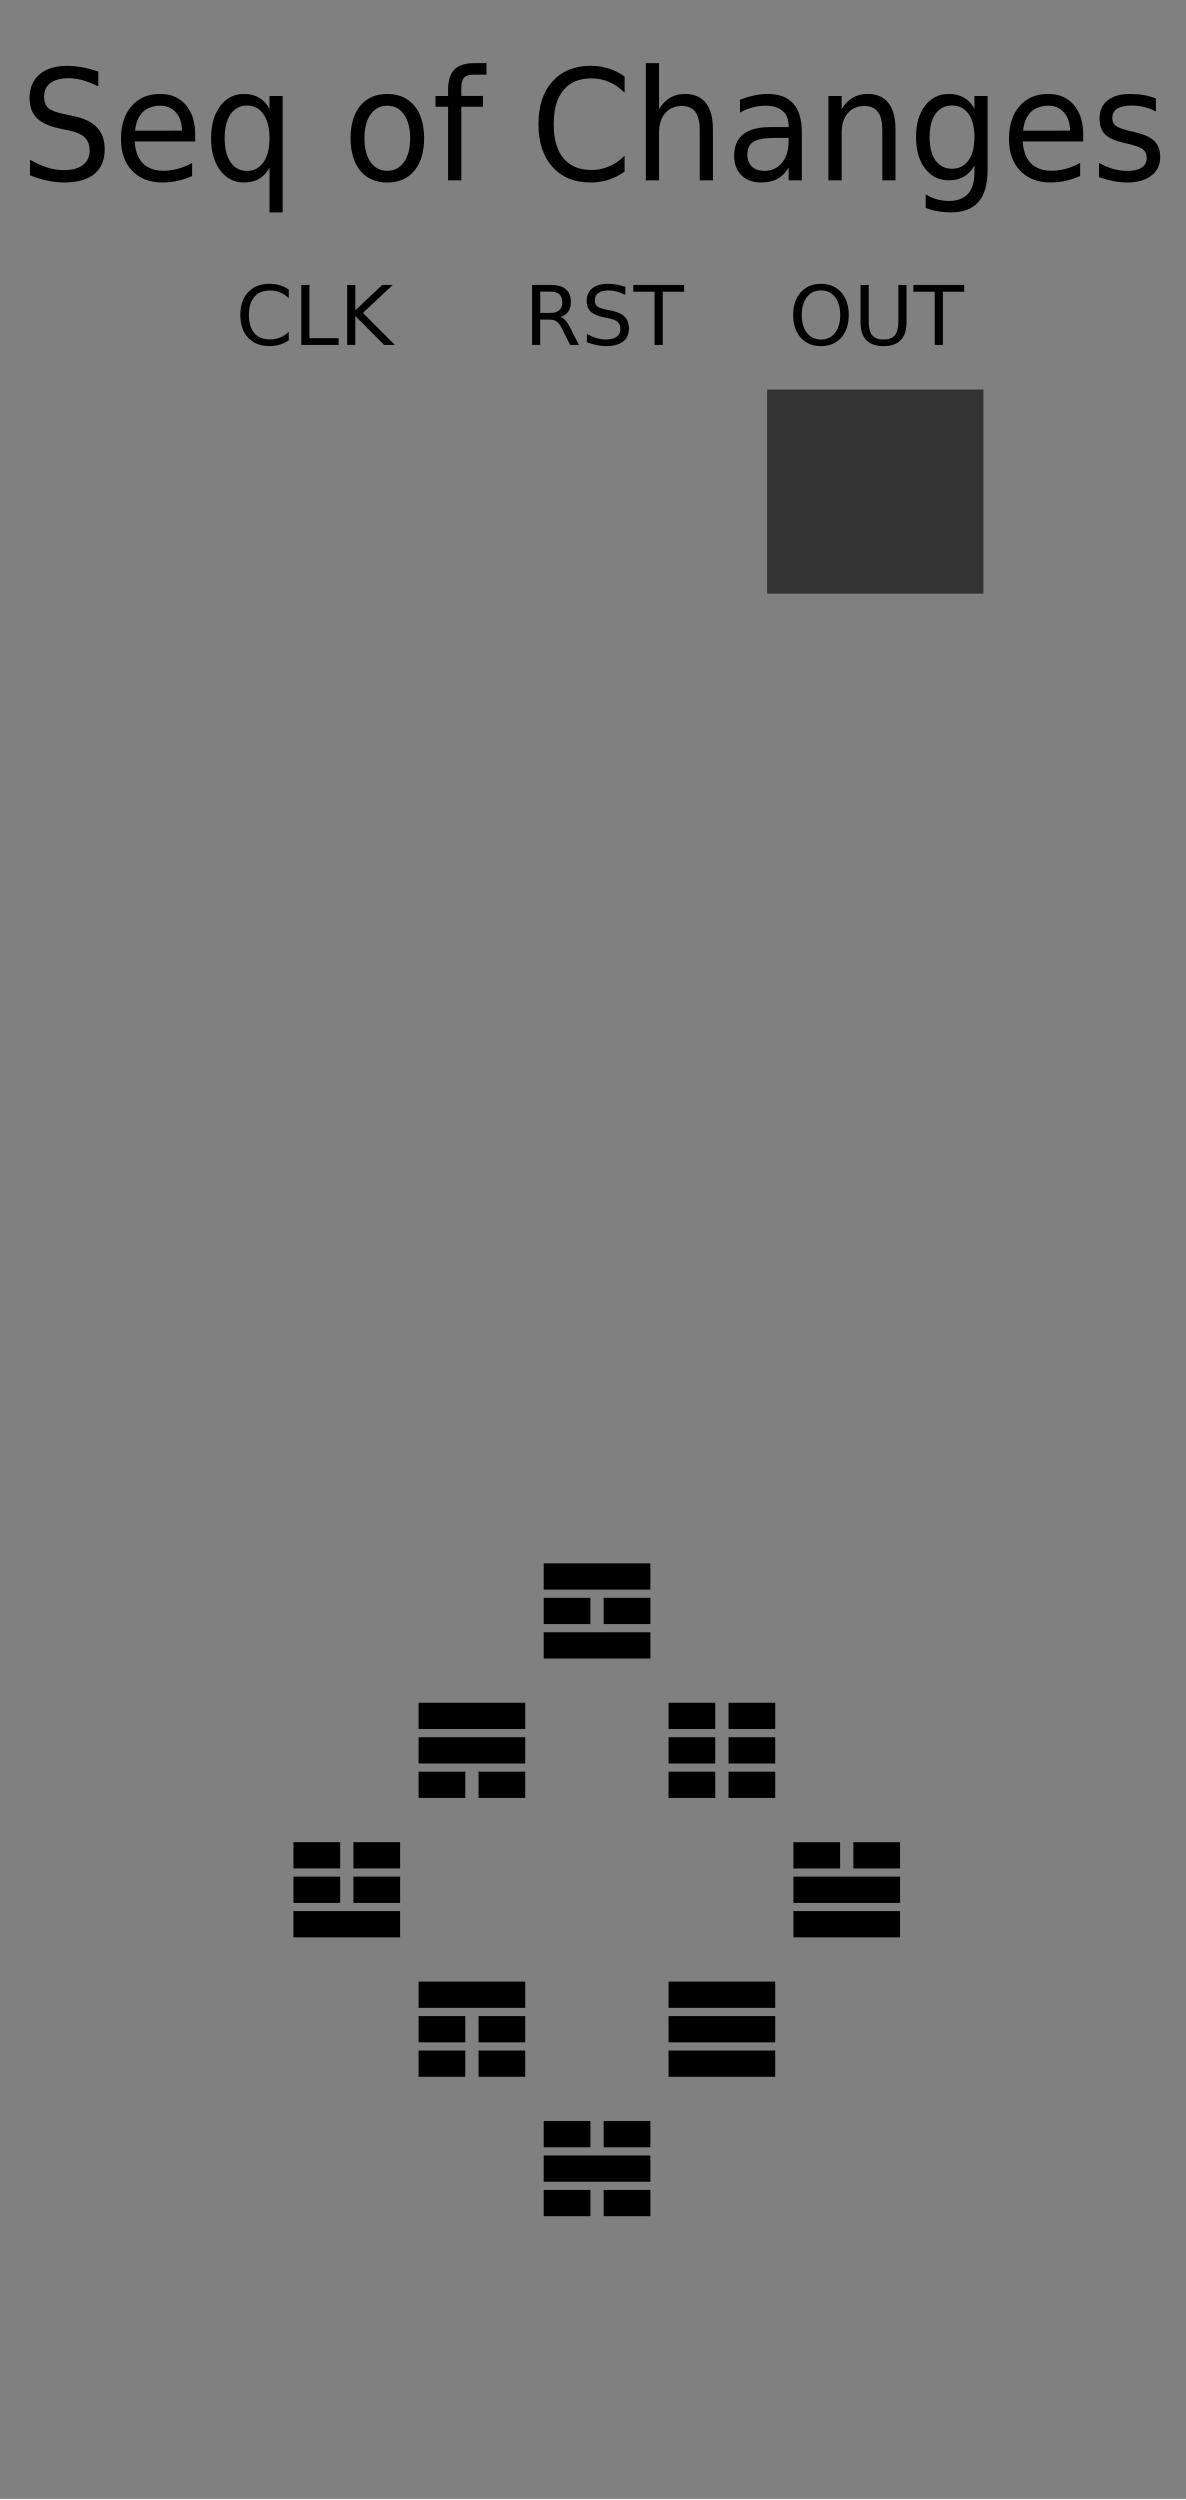
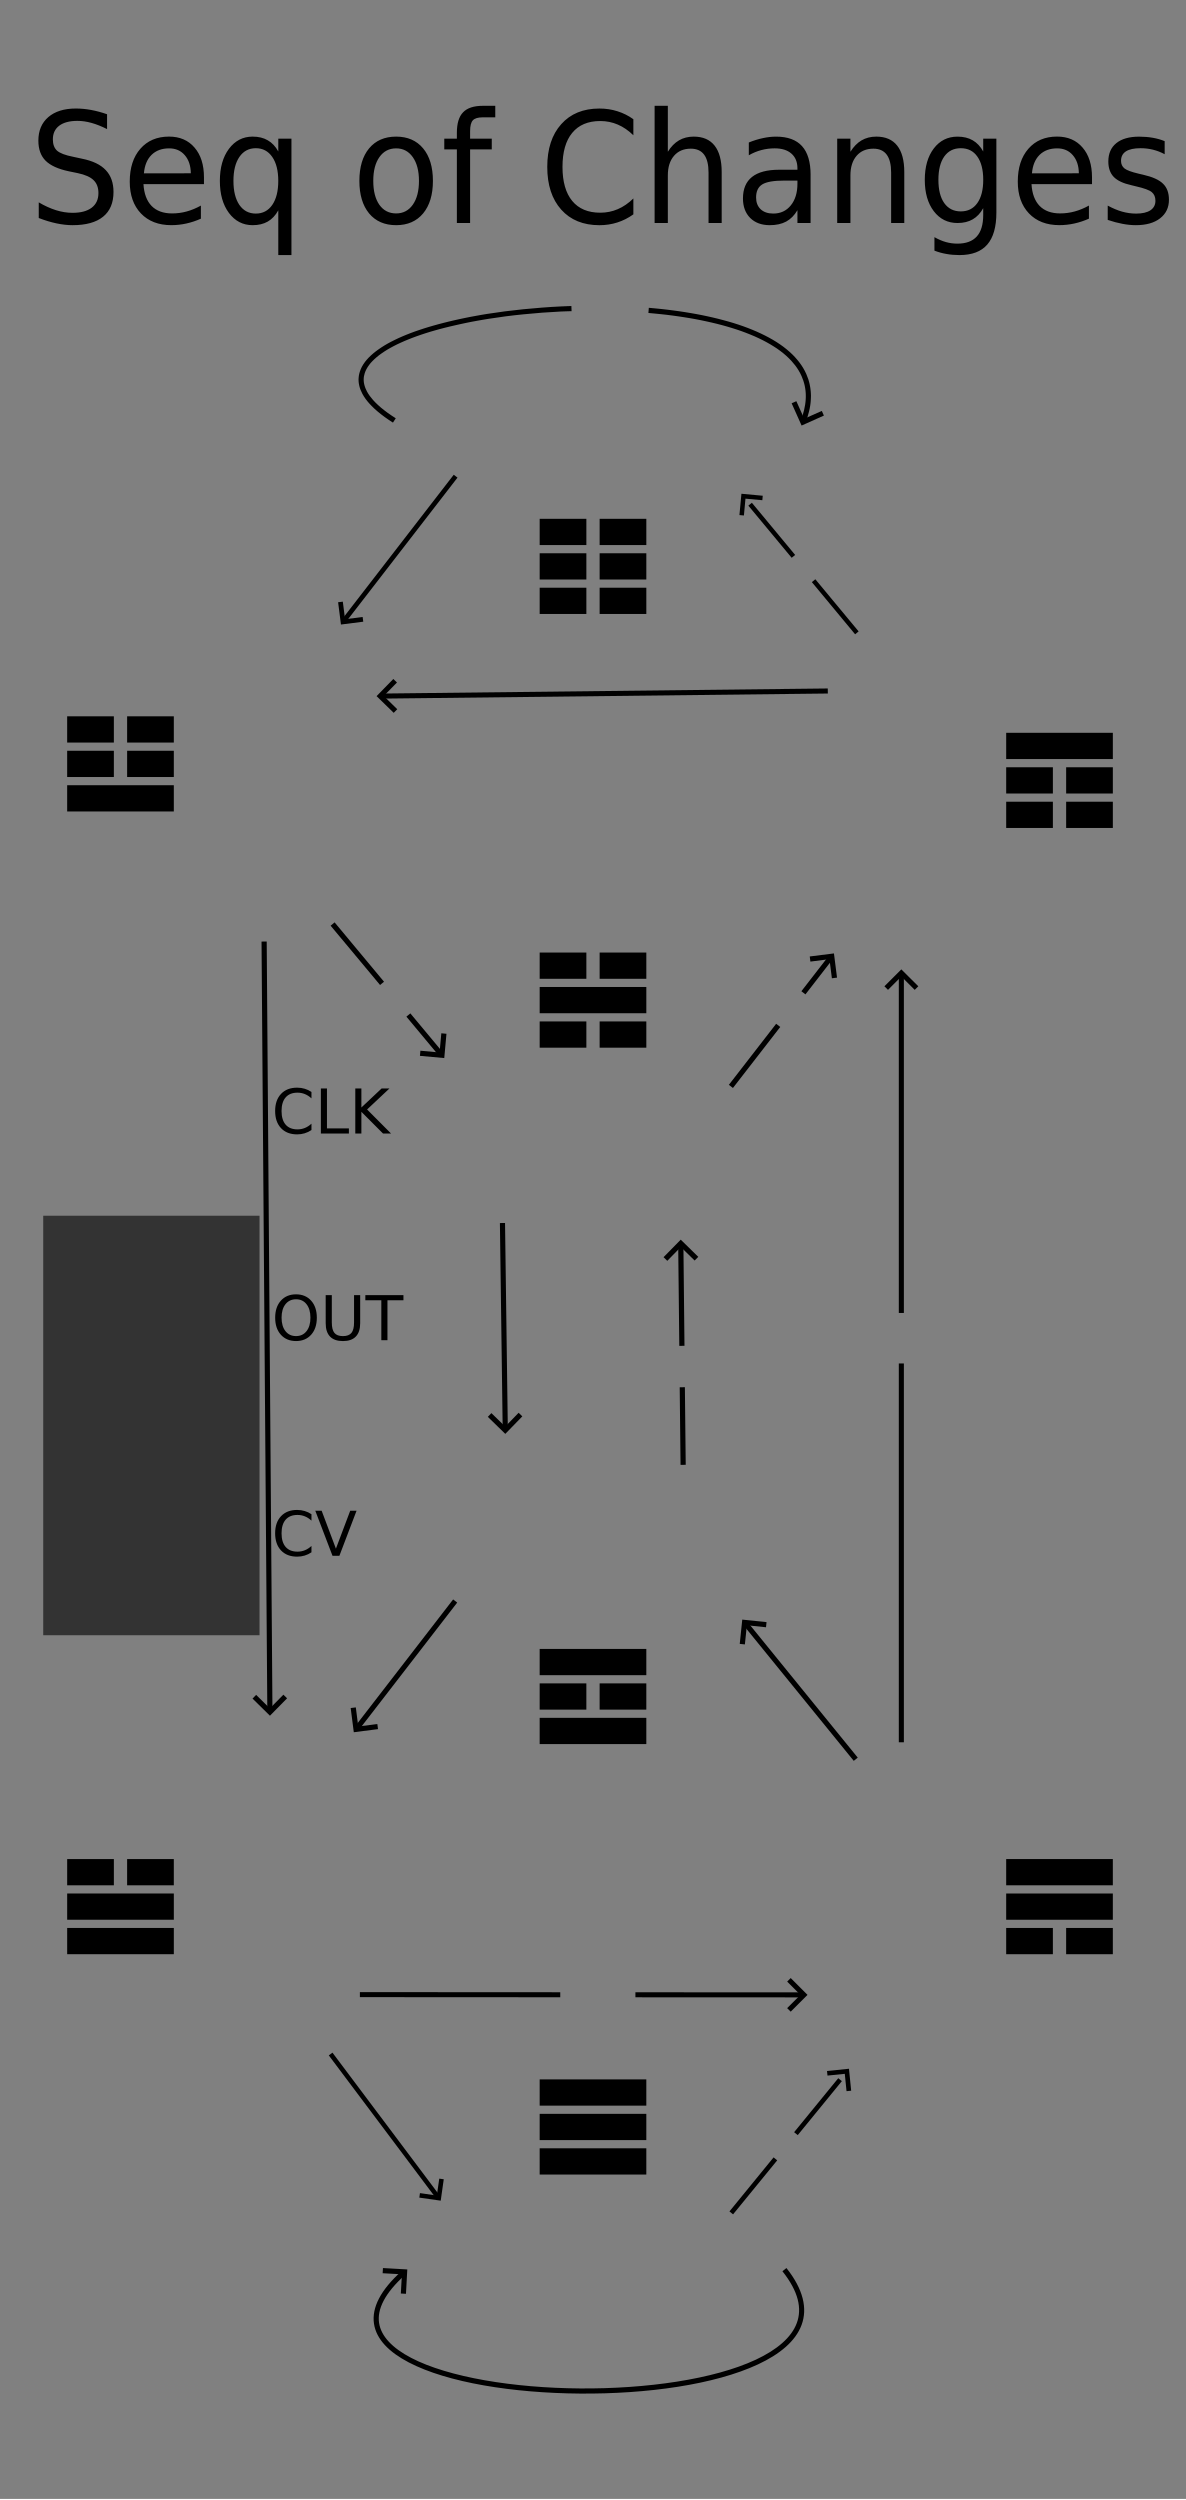
<svg xmlns="http://www.w3.org/2000/svg" width="60.96mm" height="128.5mm" viewBox="0 0 60.96 128.5" version="1.1" id="svg5">
  <defs id="defs2" />
-   <g id="layer1">
+   <g id="layer1" style="display:inline">
    <rect style="fill:#808080;stroke-width:0.161" id="rect251" width="60.96" height="128.5" x="8.8817842e-15" y="-0.056" />
-     <rect style="fill:#333333;stroke-width:0.111" id="rect1809" width="11.118" height="10.49" x="39.43" y="20.023" />
-     <g id="g849" transform="translate(-17.28984,18.94468)" style="display:inline">
-       <rect style="display:inline;fill:#000000;stroke-width:0.049" id="rect663-62-7" width="2.4" height="1.349" x="38.805" y="72.12" />
-       <rect style="display:inline;fill:#000000;stroke-width:0.049" id="rect663-62-2-0" width="2.4" height="1.349" x="41.887" y="72.12" />
-       <rect style="display:inline;fill:#000000;stroke-width:0.075" id="rect663-3-9-9" width="5.482" height="1.349" x="38.805" y="70.349" />
-       <rect style="display:inline;fill:#000000;stroke-width:0.075" id="rect663-6-1-3" width="5.482" height="1.349" x="38.805" y="68.578" />
-     </g>
-     <g id="g951" transform="translate(6.619272,-12.37056)" style="display:inline">
-       <rect style="display:inline;fill:#000000;stroke-width:0.075" id="rect663-3-61" width="5.482" height="1.349" x="21.327" y="96.269" />
-       <rect style="display:inline;fill:#000000;stroke-width:0.049" id="rect663-62-8" width="2.4" height="1.349" x="21.327" y="94.498" />
-       <rect style="display:inline;fill:#000000;stroke-width:0.049" id="rect663-62-2-7" width="2.4" height="1.349" x="24.409" y="94.498" />
-       <rect style="display:inline;fill:#000000;stroke-width:0.075" id="rect663-3-9-92" width="5.482" height="1.349" x="21.327" y="92.727" />
-     </g>
-     <g id="g1397" transform="translate(-6.233768,-16.64849)" style="display:inline">
+     <g id="g1397" transform="translate(-12.85872,-77.50405)" style="display:inline">
      <rect style="display:inline;fill:#000000;stroke-width:0.049" id="rect663-62-20" width="2.4" height="1.349" x="40.598" y="107.713" />
      <rect style="display:inline;fill:#000000;stroke-width:0.049" id="rect663-62-2-6" width="2.4" height="1.349" x="43.68" y="107.713" />
      <rect style="display:inline;fill:#000000;stroke-width:0.049" id="rect663-62-9-5" width="2.4" height="1.349" x="40.598" y="105.942" />
      <rect style="display:inline;fill:#000000;stroke-width:0.049" id="rect663-62-2-73-5" width="2.4" height="1.349" x="43.68" y="105.942" />
      <rect style="display:inline;fill:#000000;stroke-width:0.049" id="rect663-62-9-1-7" width="2.4" height="1.349" x="40.598" y="104.171" />
      <rect style="display:inline;fill:#000000;stroke-width:0.049" id="rect663-62-2-73-0-6" width="2.4" height="1.349" x="43.68" y="104.171" />
    </g>
-     <g id="g994" transform="translate(29.28581,-0.6335221)" style="display:inline">
-       <rect style="display:inline;fill:#000000;stroke-width:0.075" id="rect663-0" width="5.482" height="1.349" x="11.496" y="98.864" />
-       <rect style="display:inline;fill:#000000;stroke-width:0.075" id="rect663-3-2" width="5.482" height="1.349" x="11.496" y="97.093" />
-       <rect style="display:inline;fill:#000000;stroke-width:0.049" id="rect663-62-3" width="2.4" height="1.349" x="11.496" y="95.323" />
-       <rect style="display:inline;fill:#000000;stroke-width:0.049" id="rect663-62-2-75" width="2.4" height="1.349" x="14.577" y="95.323" />
-     </g>
-     <g id="g886" transform="translate(10.24182,20.04042)" style="display:inline">
+     <g id="g886" transform="translate(3.616871,25.06568)" style="display:inline">
      <rect style="display:inline;fill:#000000;stroke-width:0.075" id="rect663-60" width="5.482" height="1.349" x="24.122" y="85.357" />
      <rect style="display:inline;fill:#000000;stroke-width:0.075" id="rect663-3-6" width="5.482" height="1.349" x="24.122" y="83.586" />
      <rect style="display:inline;fill:#000000;stroke-width:0.075" id="rect663-6-2" width="5.482" height="1.349" x="24.122" y="81.815" />
    </g>
-     <g id="g1374" transform="translate(-3.628241,4.181195)" style="display:inline">
+     <g id="g1341" transform="translate(36.71701,-66.91459)" style="display:inline">
+       <rect style="display:inline;fill:#000000;stroke-width:0.049" id="rect663-62-1" width="2.4" height="1.349" x="15.001" y="108.123" />
+       <rect style="display:inline;fill:#000000;stroke-width:0.049" id="rect663-62-2-2" width="2.4" height="1.349" x="18.083" y="108.123" />
+       <rect style="display:inline;fill:#000000;stroke-width:0.049" id="rect663-62-9-3" width="2.4" height="1.349" x="15.001" y="106.352" />
+       <rect style="display:inline;fill:#000000;stroke-width:0.049" id="rect663-62-2-73-1" width="2.4" height="1.349" x="18.083" y="106.352" />
+       <rect style="display:inline;fill:#000000;stroke-width:0.075" id="rect663-6-1-9" width="5.482" height="1.349" x="15.001" y="104.581" />
+     </g>
+     <g id="g1374" transform="translate(-3.835838,-55.87986)" style="display:inline">
      <rect style="display:inline;fill:#000000;stroke-width:0.075" id="rect663-3-5" width="5.482" height="1.349" x="31.575" y="106.611" />
      <rect style="display:inline;fill:#000000;stroke-width:0.049" id="rect663-62-37" width="2.4" height="1.349" x="31.575" y="108.382" />
      <rect style="display:inline;fill:#000000;stroke-width:0.049" id="rect663-62-2-4" width="2.4" height="1.349" x="34.657" y="108.382" />
      <rect style="display:inline;fill:#000000;stroke-width:0.049" id="rect663-62-9-1-2" width="2.4" height="1.349" x="31.575" y="104.841" />
      <rect style="display:inline;fill:#000000;stroke-width:0.049" id="rect663-62-2-73-0-5" width="2.4" height="1.349" x="34.657" y="104.841" />
    </g>
-     <g id="g1341" transform="translate(6.514343,-2.725572)" style="display:inline">
-       <rect style="display:inline;fill:#000000;stroke-width:0.049" id="rect663-62-1" width="2.4" height="1.349" x="15.001" y="108.123" />
-       <rect style="display:inline;fill:#000000;stroke-width:0.049" id="rect663-62-2-2" width="2.4" height="1.349" x="18.083" y="108.123" />
-       <rect style="display:inline;fill:#000000;stroke-width:0.049" id="rect663-62-9-3" width="2.4" height="1.349" x="15.001" y="106.352" />
-       <rect style="display:inline;fill:#000000;stroke-width:0.049" id="rect663-62-2-73-1" width="2.4" height="1.349" x="18.083" y="106.352" />
-       <rect style="display:inline;fill:#000000;stroke-width:0.075" id="rect663-6-1-9" width="5.482" height="1.349" x="15.001" y="104.581" />
+     <path d="M 5.503,5.873 V 6.635 Q 5.08,6.422 4.705,6.318 4.33,6.213 3.981,6.213 q -0.607,0 -0.937,0.248 -0.327,0.248 -0.327,0.704 0,0.383 0.217,0.581 0.221,0.194 0.831,0.314 l 0.448,0.097 q 0.831,0.166 1.224,0.588 0.397,0.418 0.397,1.122 0,0.84 -0.537,1.273 -0.533,0.434 -1.566,0.434 -0.39,0 -0.831,-0.093 -0.437,-0.093 -0.908,-0.275 v -0.805 q 0.452,0.267 0.886,0.403 0.434,0.135 0.853,0.135 0.636,0 0.982,-0.263 0.346,-0.263 0.346,-0.751 0,-0.426 -0.25,-0.666 -0.246,-0.24 -0.812,-0.36 l -0.452,-0.093 q -0.831,-0.174 -1.202,-0.546 -0.371,-0.372 -0.371,-1.033 0,-0.766 0.511,-1.208 0.515,-0.441 1.415,-0.441 0.386,0 0.787,0.074 0.401,0.074 0.82,0.221 z m 4.981,3.244 v 0.348 H 7.374 q 0.044,0.735 0.419,1.122 0.379,0.383 1.051,0.383 0.39,0 0.754,-0.101 0.368,-0.101 0.728,-0.302 v 0.673 q -0.364,0.163 -0.746,0.248 -0.382,0.085 -0.776,0.085 -0.985,0 -1.562,-0.604 -0.573,-0.604 -0.573,-1.633 0,-1.064 0.544,-1.688 0.548,-0.627 1.474,-0.627 0.831,0 1.312,0.565 0.485,0.561 0.485,1.529 z M 9.808,8.907 q -0.007,-0.584 -0.312,-0.933 -0.301,-0.348 -0.801,-0.348 -0.566,0 -0.908,0.337 -0.338,0.337 -0.39,0.948 z m 2.191,0.391 q 0,0.786 0.305,1.235 0.309,0.445 0.845,0.445 0.537,0 0.845,-0.445 0.309,-0.449 0.309,-1.235 0,-0.786 -0.309,-1.231 -0.309,-0.449 -0.845,-0.449 -0.537,0 -0.845,0.449 -0.305,0.445 -0.305,1.231 z m 2.305,1.513 q -0.213,0.387 -0.54,0.577 -0.323,0.186 -0.779,0.186 -0.746,0 -1.217,-0.627 -0.467,-0.627 -0.467,-1.649 0,-1.022 0.467,-1.649 0.471,-0.627 1.217,-0.627 0.456,0 0.779,0.19 0.327,0.186 0.54,0.573 V 7.127 h 0.676 v 5.984 H 14.304 Z M 20.362,7.626 q -0.544,0 -0.86,0.449 -0.316,0.445 -0.316,1.223 0,0.778 0.312,1.227 0.316,0.445 0.864,0.445 0.54,0 0.857,-0.449 0.316,-0.449 0.316,-1.223 0,-0.77 -0.316,-1.219 Q 20.902,7.626 20.362,7.626 Z m 0,-0.604 q 0.882,0 1.386,0.604 0.504,0.604 0.504,1.672 0,1.064 -0.504,1.672 -0.504,0.604 -1.386,0.604 -0.886,0 -1.39,-0.604 -0.5,-0.608 -0.5,-1.672 0,-1.068 0.5,-1.672 0.504,-0.604 1.39,-0.604 z M 25.457,5.439 v 0.592 h -0.647 q -0.364,0 -0.507,0.155 -0.14,0.155 -0.14,0.557 V 7.127 h 1.114 V 7.68 H 24.163 V 11.462 H 23.483 V 7.68 H 22.836 V 7.127 h 0.647 V 6.825 q 0,-0.724 0.32,-1.053 Q 24.122,5.439 24.817,5.439 Z M 32.555,6.128 V 6.953 Q 32.18,6.585 31.754,6.403 31.331,6.221 30.853,6.221 q -0.941,0 -1.441,0.608 -0.5,0.604 -0.5,1.75 0,1.142 0.5,1.75 0.5,0.604 1.441,0.604 0.478,0 0.901,-0.182 0.426,-0.182 0.801,-0.55 v 0.817 q -0.39,0.279 -0.827,0.418 -0.434,0.139 -0.919,0.139 -1.246,0 -1.963,-0.801 -0.717,-0.805 -0.717,-2.195 0,-1.393 0.717,-2.195 0.717,-0.805 1.963,-0.805 0.493,0 0.926,0.139 0.437,0.135 0.82,0.41 z m 4.54,2.717 V 11.462 H 36.419 V 8.869 q 0,-0.615 -0.228,-0.921 -0.228,-0.306 -0.684,-0.306 -0.548,0 -0.864,0.368 -0.316,0.368 -0.316,1.002 V 11.462 H 33.647 V 5.439 h 0.68 v 2.361 q 0.243,-0.391 0.57,-0.584 0.331,-0.194 0.761,-0.194 0.709,0 1.073,0.464 0.364,0.461 0.364,1.359 z m 3.22,0.437 q -0.82,0 -1.136,0.197 -0.316,0.197 -0.316,0.673 0,0.379 0.235,0.604 0.239,0.221 0.647,0.221 0.562,0 0.901,-0.418 Q 40.988,10.138 40.988,9.441 v -0.159 z m 1.349,-0.294 V 11.462 H 40.988 v -0.658 q -0.232,0.395 -0.577,0.584 -0.346,0.186 -0.845,0.186 -0.632,0 -1.007,-0.372 -0.371,-0.375 -0.371,-1.002 0,-0.732 0.463,-1.103 0.467,-0.372 1.39,-0.372 H 40.988 v -0.07 q 0,-0.492 -0.309,-0.759 -0.305,-0.271 -0.86,-0.271 -0.353,0 -0.687,0.089 -0.335,0.089 -0.643,0.267 V 7.324 q 0.371,-0.151 0.721,-0.224 0.349,-0.077 0.68,-0.077 0.893,0 1.334,0.488 0.441,0.488 0.441,1.479 z m 4.816,-0.143 V 11.462 H 45.804 V 8.869 q 0,-0.615 -0.228,-0.921 -0.228,-0.306 -0.684,-0.306 -0.548,0 -0.864,0.368 -0.316,0.368 -0.316,1.002 V 11.462 H 43.032 V 7.127 h 0.68 v 0.673 q 0.243,-0.391 0.57,-0.584 0.331,-0.194 0.761,-0.194 0.709,0 1.073,0.464 0.364,0.461 0.364,1.359 z m 4.058,0.399 q 0,-0.774 -0.305,-1.2 -0.301,-0.426 -0.849,-0.426 -0.544,0 -0.849,0.426 -0.301,0.426 -0.301,1.2 0,0.77 0.301,1.196 0.305,0.426 0.849,0.426 0.548,0 0.849,-0.426 0.305,-0.426 0.305,-1.196 z m 0.676,1.68 q 0,1.107 -0.467,1.645 -0.467,0.542 -1.43,0.542 -0.357,0 -0.673,-0.058 -0.316,-0.054 -0.614,-0.17 v -0.693 q 0.298,0.17 0.588,0.252 0.29,0.081 0.592,0.081 0.665,0 0.996,-0.368 0.331,-0.364 0.331,-1.103 v -0.352 q -0.21,0.383 -0.537,0.573 -0.327,0.19 -0.783,0.19 -0.757,0 -1.22,-0.608 -0.463,-0.608 -0.463,-1.61 0,-1.006 0.463,-1.614 0.463,-0.608 1.22,-0.608 0.456,0 0.783,0.19 0.327,0.19 0.537,0.573 V 7.127 h 0.676 z m 4.915,-1.808 v 0.348 h -3.11 q 0.044,0.735 0.419,1.122 0.379,0.383 1.051,0.383 0.39,0 0.754,-0.101 0.368,-0.101 0.728,-0.302 v 0.673 q -0.364,0.163 -0.746,0.248 -0.382,0.085 -0.776,0.085 -0.985,0 -1.562,-0.604 -0.573,-0.604 -0.573,-1.633 0,-1.064 0.544,-1.688 0.548,-0.627 1.474,-0.627 0.831,0 1.312,0.565 0.485,0.561 0.485,1.529 z m -0.676,-0.209 q -0.007,-0.584 -0.312,-0.933 -0.301,-0.348 -0.801,-0.348 -0.566,0 -0.908,0.337 -0.338,0.337 -0.39,0.948 z m 4.411,-1.653 v 0.673 q -0.287,-0.155 -0.596,-0.232 -0.309,-0.077 -0.64,-0.077 -0.504,0 -0.757,0.163 -0.25,0.163 -0.25,0.488 0,0.248 0.18,0.391 0.18,0.139 0.724,0.267 l 0.232,0.054 q 0.721,0.163 1.022,0.461 0.305,0.294 0.305,0.824 0,0.604 -0.456,0.956 -0.452,0.352 -1.246,0.352 -0.331,0 -0.691,-0.07 -0.357,-0.066 -0.754,-0.201 v -0.735 q 0.375,0.205 0.739,0.31 0.364,0.101 0.721,0.101 0.478,0 0.735,-0.17 0.257,-0.174 0.257,-0.488 0,-0.29 -0.187,-0.445 -0.184,-0.155 -0.812,-0.298 l -0.235,-0.058 q -0.629,-0.139 -0.908,-0.426 -0.279,-0.29 -0.279,-0.793 0,-0.612 0.412,-0.944 0.412,-0.333 1.169,-0.333 0.375,0 0.706,0.058 0.331,0.058 0.61,0.174 z" id="text559" style="font-size:7.725px;stroke-width:0.263" aria-label="Seq of Changes" />
+     <path d="m 16.009,56.126 v 0.33 q -0.158,-0.147 -0.338,-0.22 -0.178,-0.073 -0.38,-0.073 -0.397,0 -0.608,0.243 -0.211,0.242 -0.211,0.701 0,0.457 0.211,0.701 0.211,0.242 0.608,0.242 0.202,0 0.38,-0.073 0.18,-0.073 0.338,-0.22 v 0.327 q -0.164,0.112 -0.349,0.167 -0.183,0.056 -0.388,0.056 -0.526,0 -0.828,-0.321 -0.302,-0.322 -0.302,-0.879 0,-0.558 0.302,-0.879 0.302,-0.322 0.828,-0.322 0.208,0 0.391,0.056 0.184,0.054 0.346,0.164 z m 0.484,-0.178 h 0.313 v 2.051 h 1.127 v 0.264 h -1.44 z m 1.769,0 h 0.313 v 0.978 l 1.039,-0.978 h 0.403 l -1.149,1.079 1.231,1.236 h -0.412 l -1.112,-1.115 v 1.115 h -0.313 z" id="text10" style="font-size:3.175px;stroke-width:0.265" aria-label="CLK" />
+     <path d="m 16.009,77.831 v 0.33 q -0.158,-0.147 -0.338,-0.22 -0.178,-0.073 -0.38,-0.073 -0.397,0 -0.608,0.243 -0.211,0.242 -0.211,0.701 0,0.457 0.211,0.701 0.211,0.242 0.608,0.242 0.202,0 0.38,-0.073 0.18,-0.073 0.338,-0.22 v 0.327 q -0.164,0.112 -0.349,0.167 -0.183,0.056 -0.388,0.056 -0.526,0 -0.828,-0.321 -0.302,-0.322 -0.302,-0.879 0,-0.558 0.302,-0.879 0.302,-0.322 0.828,-0.322 0.208,0 0.391,0.056 0.184,0.054 0.346,0.164 z m 1.081,2.136 -0.884,-2.315 h 0.327 l 0.733,1.949 0.735,-1.949 h 0.326 l -0.882,2.315 z" id="text11" style="font-size:3.175px;stroke-width:0.265" aria-label="CV" />
+     <path d="m 15.216,66.783 q -0.341,0 -0.543,0.254 -0.2,0.254 -0.2,0.693 0,0.437 0.2,0.691 0.202,0.254 0.543,0.254 0.341,0 0.54,-0.254 0.2,-0.254 0.2,-0.691 0,-0.439 -0.2,-0.693 -0.198,-0.254 -0.54,-0.254 z m 0,-0.254 q 0.487,0 0.778,0.327 0.291,0.326 0.291,0.874 0,0.547 -0.291,0.874 -0.291,0.326 -0.778,0.326 -0.488,0 -0.781,-0.326 -0.291,-0.326 -0.291,-0.874 0,-0.549 0.291,-0.874 0.293,-0.327 0.781,-0.327 z m 1.524,0.042 h 0.315 v 1.406 q 0,0.372 0.135,0.536 0.135,0.163 0.437,0.163 0.301,0 0.436,-0.163 0.135,-0.164 0.135,-0.536 v -1.406 h 0.315 v 1.445 q 0,0.453 -0.225,0.684 -0.223,0.231 -0.66,0.231 -0.439,0 -0.664,-0.231 -0.223,-0.231 -0.223,-0.684 z m 2.039,0 h 1.958 v 0.264 h -0.822 v 2.051 h -0.315 v -2.051 h -0.822 z" id="text12" style="font-size:3.175px;stroke-width:0.265" aria-label="OUT" />
+     <g id="path17">
+       <path style="color:#000000;fill:#000000;fill-rule:evenodd;stroke-dasharray:3.583, 1.672;-inkscape-stroke:none" d="m 43.086,106.82 -2.268,2.775 0.186,0.15 2.268,-2.775 z m -3.324,4.07 -2.268,2.777 0.186,0.15 2.268,-2.775 z" id="path33" />
+       <g id="g32">
+         <path style="color:#000000;fill:#000000;-inkscape-stroke:none" d="m 43.637,106.334 -1.129,0.115 0.025,0.236 0.889,-0.09 0.09,0.891 0.238,-0.023 z" id="path32" />
+       </g>
    </g>
-     <g id="g1341-4" transform="rotate(180,17.7834,102.0802)" style="display:inline">
+     <g id="path30">
+       <path style="color:#000000;fill:#000000;fill-rule:evenodd;-inkscape-stroke:none" d="m 40.424,116.576 -0.207,0.166 c 0.836,1.051 1.011,1.924 0.738,2.664 -0.273,0.74 -1.021,1.374 -2.104,1.881 -2.166,1.014 -5.636,1.505 -9.043,1.479 -3.407,-0.026 -6.759,-0.571 -8.678,-1.574 -0.96,-0.502 -1.546,-1.108 -1.646,-1.797 -0.101,-0.689 0.273,-1.513 1.352,-2.479 l -0.176,-0.197 c -1.112,0.995 -1.556,1.904 -1.438,2.715 0.118,0.811 0.787,1.471 1.785,1.992 1.995,1.043 5.365,1.577 8.799,1.604 3.434,0.027 6.925,-0.456 9.158,-1.502 1.117,-0.523 1.929,-1.189 2.238,-2.029 0.31,-0.84 0.091,-1.828 -0.779,-2.922 z" id="path35" />
+       <g id="g34">
+         <path style="color:#000000;fill:#000000;-inkscape-stroke:none" d="m 19.684,116.578 -0.016,0.266 0.99,0.055 -0.055,0.988 0.264,0.014 0.068,-1.252 z" id="path34" />
+       </g>
+     </g>
+     <g id="path16">
+       <path style="color:#000000;fill:#000000;fill-rule:evenodd;-inkscape-stroke:none" d="m 17.088,105.506 -0.188,0.141 5.523,7.359 0.188,-0.141 z" id="path37" />
+       <g id="g36">
+         <path style="color:#000000;fill:#000000;-inkscape-stroke:none" d="m 22.578,111.982 -0.125,0.869 -0.867,-0.125 -0.033,0.232 1.1,0.156 0.156,-1.1 z" id="path36" />
+       </g>
+     </g>
+     <g id="path12">
+       <path style="color:#000000;fill:#000000;fill-rule:evenodd;-inkscape-stroke:none" d="m 23.322,24.402 -5.75,7.441 0.191,0.148 5.752,-7.441 z" id="path39" />
+       <g id="g38">
+         <path style="color:#000000;fill:#000000;-inkscape-stroke:none" d="m 17.621,30.926 -0.242,0.029 0.146,1.146 1.146,-0.146 -0.031,-0.242 -0.904,0.115 z" id="path38" />
+       </g>
+     </g>
+     <g id="path14">
+       <path style="color:#000000;fill:#000000;fill-rule:evenodd;-inkscape-stroke:none" d="m 13.709,48.395 -0.266,0.002 0.297,39.539 0.264,-0.002 z" id="path41" />
+       <g id="g40">
+         <path style="color:#000000;fill:#000000;-inkscape-stroke:none" d="M 14.566,87.107 13.871,87.812 13.166,87.117 12.98,87.307 13.875,88.188 14.756,87.293 Z" id="path40" />
+       </g>
+     </g>
+     <g id="path18">
+       <path style="color:#000000;fill:#000000;fill-rule:evenodd;stroke-dasharray:19.47, 2.596;-inkscape-stroke:none" d="m 46.199,50.074 v 17.412 h 0.26 V 50.074 Z m 0,20.008 v 19.471 h 0.26 V 70.082 Z" id="path43" />
+       <g id="g42">
+         <path style="color:#000000;fill:#000000;-inkscape-stroke:none" d="m 46.328,49.826 -0.869,0.869 0.184,0.184 0.686,-0.686 0.688,0.686 0.184,-0.184 z" id="path42" />
+       </g>
+     </g>
+     <g id="path19">
+       <path style="color:#000000;fill:#000000;fill-rule:evenodd;stroke-dasharray:3.483, 1.625;-inkscape-stroke:none" d="m 38.646,25.842 -0.18,0.148 2.225,2.68 0.18,-0.146 z m 3.262,3.932 -0.178,0.148 2.223,2.68 0.18,-0.148 z" id="path45" />
+       <g id="g44">
+         <path style="color:#000000;fill:#000000;-inkscape-stroke:none" d="m 38.109,25.379 -0.102,1.096 0.23,0.021 0.08,-0.865 0.867,0.08 0.021,-0.23 z" id="path44" />
+       </g>
+     </g>
+     <g id="path21">
+       <path style="color:#000000;fill:#000000;fill-rule:evenodd;stroke-dasharray:10.299, 3.862;-inkscape-stroke:none" d="m 18.498,102.395 v 0.258 l 10.299,0.006 v -0.258 z m 14.162,0.008 v 0.258 l 8.6,0.004 v -0.258 z" id="path47" />
+       <g id="g46">
+         <path style="color:#000000;fill:#000000;-inkscape-stroke:none" d="m 40.643,101.672 -0.182,0.182 0.68,0.682 -0.682,0.682 0.184,0.182 0.863,-0.863 z" id="path46" />
+       </g>
+     </g>
+     <g id="path22">
+       <path style="color:#000000;fill:#000000;fill-rule:evenodd;-inkscape-stroke:none" d="m 42.547,35.387 -22.943,0.262 0.002,0.26 22.945,-0.262 z" id="path49" />
+       <g id="g48">
+         <path style="color:#000000;fill:#000000;-inkscape-stroke:none" d="m 20.217,34.9 -0.861,0.881 0.881,0.859 0.182,-0.186 -0.695,-0.68 0.68,-0.693 z" id="path48" />
+       </g>
+     </g>
+     <g id="path23">
+       <path style="color:#000000;fill:#000000;fill-rule:evenodd;stroke-dasharray:3.969, 2.117;-inkscape-stroke:none" d="m 42.605,49.125 -1.414,1.824 0.209,0.162 1.414,-1.826 z m -2.711,3.498 -2.43,3.137 0.209,0.162 2.432,-3.137 z" id="path51" />
+       <g id="g50">
+         <path style="color:#000000;fill:#000000;-inkscape-stroke:none" d="m 42.865,49.006 -1.244,0.156 0.033,0.264 0.98,-0.125 0.125,0.982 0.264,-0.033 z" id="path50" />
+       </g>
+     </g>
+     <g id="path24">
+       <path style="color:#000000;fill:#000000;fill-rule:evenodd;stroke-dasharray:3.969, 2.117;-inkscape-stroke:none" d="m 17.199,47.41 -0.205,0.17 2.541,3.049 0.203,-0.168 z m 3.893,4.678 -0.203,0.168 1.682,2.02 0.203,-0.17 z" id="path53" />
+       <g id="g52">
+         <path style="color:#000000;fill:#000000;-inkscape-stroke:none" d="m 22.684,53.111 -0.09,0.986 -0.986,-0.09 -0.023,0.264 1.25,0.113 0.113,-1.248 z" id="path52" />
+       </g>
+     </g>
+     <g id="path25">
+       <path style="color:#000000;fill:#000000;fill-rule:evenodd;-inkscape-stroke:none" d="m 38.414,83.361 -0.205,0.168 5.674,6.979 0.205,-0.166 z" id="path55" />
+       <g id="g54">
+         <path style="color:#000000;fill:#000000;-inkscape-stroke:none" d="m 38.152,83.248 -0.129,1.248 0.264,0.027 0.102,-0.984 0.984,0.102 0.027,-0.264 z" id="path54" />
+       </g>
+     </g>
+     <g id="path26">
+       <path style="color:#000000;fill:#000000;fill-rule:evenodd;-inkscape-stroke:none" d="m 23.291,82.211 -5.055,6.545 0.209,0.162 L 23.5,82.373 Z" id="path57" />
+       <g id="g56">
+         <path style="color:#000000;fill:#000000;-inkscape-stroke:none" d="m 18.289,87.76 -0.264,0.033 0.16,1.244 1.244,-0.16 -0.033,-0.262 -0.982,0.125 z" id="path56" />
+       </g>
+     </g>
+     <g id="path27">
+       <path style="color:#000000;fill:#000000;fill-rule:evenodd;stroke-dasharray:3.99, 2.128, 5.32;-inkscape-stroke:none" d="m 35.127,63.973 -0.268,0.002 0.057,5.203 0.266,-0.004 z m 0.076,7.33 -0.266,0.002 0.043,3.99 0.266,-0.004 z" id="path59" />
+       <g id="g58">
+         <path style="color:#000000;fill:#000000;-inkscape-stroke:none" d="m 34.99,63.719 -0.883,0.9 0.191,0.188 0.695,-0.711 0.711,0.695 0.188,-0.189 z" id="path58" />
+       </g>
+     </g>
+     <g id="path28">
+       <path style="color:#000000;fill:#000000;fill-rule:evenodd;-inkscape-stroke:none" d="m 25.959,62.861 -0.264,0.004 0.143,10.584 0.264,-0.004 z" id="path61" />
+       <g id="g60">
+         <path style="color:#000000;fill:#000000;-inkscape-stroke:none" d="m 26.658,72.617 -0.689,0.709 -0.711,-0.691 -0.184,0.191 0.898,0.875 0.875,-0.9 z" id="path60" />
+       </g>
+     </g>
+     <g id="path29">
+       <path style="color:#000000;fill:#000000;fill-rule:evenodd;stroke-dasharray:14.817, 3.969;-inkscape-stroke:none" d="m 29.369,15.729 -0.221,0.008 -0.326,0.014 c -0.324,0.015 -0.649,0.036 -0.973,0.061 -0.319,0.024 -0.638,0.052 -0.957,0.084 -0.313,0.032 -0.624,0.067 -0.936,0.107 -0.304,0.039 -0.607,0.083 -0.91,0.131 l -0.297,0.049 -0.293,0.053 -0.287,0.053 -0.285,0.057 -0.279,0.059 -0.273,0.061 -0.271,0.064 -0.264,0.066 -0.26,0.068 -0.252,0.07 -0.248,0.072 -0.24,0.074 -0.236,0.078 -0.229,0.078 -0.221,0.082 -0.215,0.084 -0.207,0.086 -0.199,0.088 -0.193,0.092 -0.184,0.092 -0.176,0.094 -0.168,0.098 -0.158,0.1 -0.15,0.102 -0.143,0.104 -0.131,0.105 -0.123,0.109 -0.113,0.109 -0.104,0.115 -0.092,0.113 v 0.002 c -0.056,0.076 -0.109,0.155 -0.154,0.24 -0.042,0.08 -0.077,0.164 -0.105,0.252 -0.02,0.064 -0.038,0.129 -0.049,0.195 v 0.002 l -0.008,0.064 -0.006,0.066 -0.004,0.066 0.002,0.068 0.004,0.068 0.008,0.068 0.012,0.068 0.014,0.068 0.018,0.068 0.021,0.068 0.025,0.066 v 0.002 c 0.028,0.071 0.06,0.141 0.096,0.207 0.096,0.177 0.216,0.338 0.346,0.484 l 0.002,0.002 0.129,0.137 0.145,0.141 0.16,0.141 0.174,0.141 0.189,0.143 0.205,0.143 0.219,0.143 L 20.342,21.5 20.127,21.359 19.93,21.223 19.748,21.086 19.58,20.951 19.43,20.818 19.295,20.688 l -0.121,-0.129 -0.002,-0.002 C 19.053,20.422 18.946,20.279 18.863,20.125 c -0.031,-0.057 -0.059,-0.116 -0.082,-0.176 v -0.002 l -0.021,-0.059 -0.018,-0.057 -0.016,-0.057 -0.012,-0.057 -0.01,-0.055 -0.006,-0.055 -0.004,-0.055 V 19.5 l 0.002,-0.053 0.004,-0.055 0.008,-0.053 v -0.002 c 0.009,-0.053 0.023,-0.105 0.039,-0.156 0.023,-0.071 0.052,-0.14 0.088,-0.207 0.037,-0.07 0.081,-0.138 0.129,-0.203 l 0.002,-0.004 0.082,-0.104 0.094,-0.102 0.102,-0.1 0.113,-0.1 0.123,-0.1 0.133,-0.096 0.141,-0.096 0.152,-0.096 0.16,-0.092 0.17,-0.092 0.178,-0.09 0.186,-0.086 0.193,-0.086 0.203,-0.084 0.209,-0.082 0.217,-0.08 0.225,-0.078 0.23,-0.076 0.236,-0.074 0.244,-0.07 0.25,-0.07 0.256,-0.066 0.26,-0.064 0.268,-0.062 0.271,-0.061 0.275,-0.059 0.281,-0.057 0.287,-0.053 0.289,-0.051 0.293,-0.049 c 0.3,-0.048 0.601,-0.092 0.902,-0.131 0.309,-0.04 0.619,-0.074 0.93,-0.105 0.316,-0.032 0.634,-0.06 0.951,-0.084 0.321,-0.024 0.641,-0.043 0.963,-0.059 L 29.158,16 l 0.221,-0.006 z m 3.98,0.094 -0.021,0.264 h 0.008 l 0.311,0.029 0.309,0.031 0.305,0.033 0.303,0.039 0.299,0.041 0.295,0.045 0.293,0.047 0.287,0.051 0.283,0.055 0.279,0.059 0.273,0.061 0.268,0.064 0.264,0.068 0.258,0.072 0.254,0.076 0.246,0.078 0.24,0.082 0.232,0.086 0.227,0.09 0.221,0.092 0.213,0.098 0.205,0.1 0.197,0.104 0.189,0.107 0.182,0.111 0.174,0.113 0.164,0.119 0.156,0.121 0.146,0.125 0.137,0.129 0.131,0.135 c 0.139,0.151 0.264,0.314 0.369,0.488 0.059,0.097 0.111,0.196 0.156,0.299 0.034,0.076 0.064,0.154 0.09,0.232 l 0.025,0.084 0.023,0.08 0.02,0.082 0.016,0.084 0.014,0.084 0.012,0.086 0.008,0.086 0.006,0.088 0.002,0.088 v 0.09 l -0.004,0.092 -0.006,0.092 -0.01,0.094 -0.014,0.096 0.002,-0.002 c -0.014,0.098 -0.034,0.195 -0.057,0.291 -0.024,0.102 -0.053,0.203 -0.086,0.303 l -0.035,0.104 -0.039,0.105 0.248,0.092 0.041,-0.109 0.037,-0.109 c 0.035,-0.106 0.064,-0.213 0.09,-0.322 0.025,-0.103 0.047,-0.209 0.062,-0.314 v -0.002 l 0.014,-0.102 0.01,-0.102 0.006,-0.1 0.004,-0.1 0.002,-0.098 -0.004,-0.098 -0.006,-0.098 -0.01,-0.094 -0.012,-0.096 -0.016,-0.092 -0.018,-0.094 -0.021,-0.09 -0.025,-0.09 -0.025,-0.088 -0.002,-0.002 c -0.029,-0.088 -0.062,-0.175 -0.1,-0.26 -0.05,-0.114 -0.108,-0.224 -0.172,-0.33 -0.116,-0.192 -0.254,-0.368 -0.404,-0.531 v -0.002 l -0.137,-0.141 -0.146,-0.137 -0.156,-0.133 -0.164,-0.129 -0.172,-0.123 -0.182,-0.121 -0.189,-0.115 -0.197,-0.111 -0.205,-0.107 -0.213,-0.104 -0.219,-0.1 -0.227,-0.096 -0.232,-0.092 -0.238,-0.088 -0.246,-0.084 -0.25,-0.08 -0.258,-0.076 -0.264,-0.072 -0.268,-0.07 -0.273,-0.066 -0.277,-0.062 -0.281,-0.059 -0.287,-0.055 -0.291,-0.051 -0.295,-0.049 -0.299,-0.045 -0.303,-0.041 -0.307,-0.039 -0.309,-0.035 -0.311,-0.031 -0.314,-0.029 z" id="path63" />
+       <g id="g62">
+         <path style="color:#000000;fill:#000000;-inkscape-stroke:none" d="m 40.932,20.621 -0.242,0.107 0.512,1.145 1.146,-0.512 -0.107,-0.24 -0.904,0.402 z" id="path62" />
+       </g>
+     </g>
+     <rect style="display:inline;fill:#333333;stroke-width:0.16" id="rect1809" width="11.118" height="21.562" x="2.222" y="62.489" />
+     <g id="g951" transform="translate(6.411675,-7.972002)" style="display:inline">
+       <rect style="display:inline;fill:#000000;stroke-width:0.075" id="rect663-3-61" width="5.482" height="1.349" x="21.327" y="96.269" />
+       <rect style="display:inline;fill:#000000;stroke-width:0.049" id="rect663-62-8" width="2.4" height="1.349" x="21.327" y="94.498" />
+       <rect style="display:inline;fill:#000000;stroke-width:0.049" id="rect663-62-2-7" width="2.4" height="1.349" x="24.409" y="94.498" />
+       <rect style="display:inline;fill:#000000;stroke-width:0.075" id="rect663-3-9-92" width="5.482" height="1.349" x="21.327" y="92.727" />
+     </g>
+     <g id="g849" transform="translate(12.91283,26.97728)" style="display:inline">
+       <rect style="display:inline;fill:#000000;stroke-width:0.049" id="rect663-62-7" width="2.4" height="1.349" x="38.805" y="72.12" />
+       <rect style="display:inline;fill:#000000;stroke-width:0.049" id="rect663-62-2-0" width="2.4" height="1.349" x="41.887" y="72.12" />
+       <rect style="display:inline;fill:#000000;stroke-width:0.075" id="rect663-3-9-9" width="5.482" height="1.349" x="38.805" y="70.349" />
+       <rect style="display:inline;fill:#000000;stroke-width:0.075" id="rect663-6-1-3" width="5.482" height="1.349" x="38.805" y="68.578" />
+     </g>
+     <g id="g994" transform="translate(-8.043159,0.2327549)" style="display:inline">
+       <rect style="display:inline;fill:#000000;stroke-width:0.075" id="rect663-0" width="5.482" height="1.349" x="11.496" y="98.864" />
+       <rect style="display:inline;fill:#000000;stroke-width:0.075" id="rect663-3-2" width="5.482" height="1.349" x="11.496" y="97.093" />
+       <rect style="display:inline;fill:#000000;stroke-width:0.049" id="rect663-62-3" width="2.4" height="1.349" x="11.496" y="95.323" />
+       <rect style="display:inline;fill:#000000;stroke-width:0.049" id="rect663-62-2-75" width="2.4" height="1.349" x="14.577" y="95.323" />
+     </g>
+     <g id="g1341-4" transform="rotate(180,11.96762,73.14523)" style="display:inline">
      <rect style="display:inline;fill:#000000;stroke-width:0.049" id="rect663-62-1-7" width="2.4" height="1.349" x="15.001" y="108.123" />
      <rect style="display:inline;fill:#000000;stroke-width:0.049" id="rect663-62-2-2-4" width="2.4" height="1.349" x="18.083" y="108.123" />
      <rect style="display:inline;fill:#000000;stroke-width:0.049" id="rect663-62-9-3-4" width="2.4" height="1.349" x="15.001" y="106.352" />
      <rect style="display:inline;fill:#000000;stroke-width:0.049" id="rect663-62-2-73-1-3" width="2.4" height="1.349" x="18.083" y="106.352" />
      <rect style="display:inline;fill:#000000;stroke-width:0.075" id="rect663-6-1-9-0" width="5.482" height="1.349" x="15.001" y="104.581" />
    </g>
-     <path d="m 14.842,14.883 v 0.44 q -0.211,-0.196 -0.451,-0.294 -0.238,-0.097 -0.506,-0.097 -0.529,0 -0.81,0.325 -0.281,0.322 -0.281,0.934 0,0.61 0.281,0.934 0.281,0.322 0.81,0.322 0.269,0 0.506,-0.097 0.24,-0.097 0.451,-0.294 v 0.436 q -0.219,0.149 -0.465,0.223 -0.244,0.074 -0.517,0.074 -0.701,0 -1.104,-0.428 -0.403,-0.43 -0.403,-1.172 0,-0.744 0.403,-1.172 0.403,-0.43 1.104,-0.43 0.277,0 0.521,0.074 0.246,0.072 0.461,0.219 z m 0.645,-0.238 h 0.418 v 2.735 h 1.503 v 0.351 h -1.92 z m 2.359,0 h 0.418 v 1.304 l 1.385,-1.304 h 0.537 l -1.532,1.439 1.641,1.647 h -0.55 l -1.482,-1.486 v 1.486 h -0.418 z m 10.968,1.639 q 0.134,0.045 0.26,0.194 0.128,0.149 0.256,0.409 l 0.424,0.843 h -0.449 l -0.395,-0.792 q -0.153,-0.31 -0.298,-0.411 -0.143,-0.101 -0.391,-0.101 h -0.455 v 1.304 H 27.35 v -3.086 h 0.943 q 0.529,0 0.79,0.221 0.26,0.221 0.26,0.668 0,0.291 -0.136,0.484 -0.134,0.192 -0.393,0.267 z m -1.046,-1.296 v 1.096 h 0.525 q 0.302,0 0.455,-0.138 0.155,-0.141 0.155,-0.411 0,-0.271 -0.155,-0.407 -0.153,-0.138 -0.455,-0.138 z m 4.374,-0.242 v 0.407 q -0.238,-0.114 -0.449,-0.169 -0.211,-0.056 -0.407,-0.056 -0.341,0 -0.527,0.132 -0.184,0.132 -0.184,0.376 0,0.205 0.122,0.31 0.124,0.103 0.467,0.167 l 0.252,0.052 q 0.467,0.089 0.688,0.314 0.223,0.223 0.223,0.599 0,0.449 -0.302,0.68 -0.3,0.232 -0.881,0.232 -0.219,0 -0.467,-0.05 -0.246,-0.05 -0.511,-0.147 v -0.43 q 0.254,0.143 0.498,0.215 0.244,0.072 0.48,0.072 0.358,0 0.552,-0.141 0.194,-0.141 0.194,-0.401 0,-0.227 -0.141,-0.356 -0.138,-0.128 -0.457,-0.192 l -0.254,-0.05 q -0.467,-0.093 -0.676,-0.291 -0.209,-0.198 -0.209,-0.552 0,-0.409 0.287,-0.645 0.289,-0.236 0.796,-0.236 0.217,0 0.442,0.039 0.225,0.039 0.461,0.118 z m 0.409,-0.101 h 2.611 v 0.351 h -1.096 v 2.735 H 33.646 v -2.735 h -1.096 z m 9.649,0.283 q -0.455,0 -0.723,0.339 -0.267,0.339 -0.267,0.924 0,0.583 0.267,0.922 0.269,0.339 0.723,0.339 0.455,0 0.719,-0.339 0.267,-0.339 0.267,-0.922 0,-0.585 -0.267,-0.924 -0.265,-0.339 -0.719,-0.339 z m 0,-0.339 q 0.649,0 1.038,0.436 0.389,0.434 0.389,1.166 0,0.73 -0.389,1.166 -0.389,0.434 -1.038,0.434 -0.651,0 -1.042,-0.434 -0.389,-0.434 -0.389,-1.166 0,-0.732 0.389,-1.166 0.391,-0.436 1.042,-0.436 z m 2.032,0.056 h 0.42 v 1.875 q 0,0.496 0.18,0.715 0.18,0.217 0.583,0.217 0.401,0 0.581,-0.217 0.18,-0.219 0.18,-0.715 v -1.875 h 0.42 v 1.926 q 0,0.604 -0.3,0.912 -0.298,0.308 -0.881,0.308 -0.585,0 -0.885,-0.308 -0.298,-0.308 -0.298,-0.912 z m 2.718,0 h 2.611 v 0.351 h -1.096 v 2.735 h -0.42 v -2.735 h -1.096 z" id="text555" style="font-size:4.233px;stroke-width:0.265" aria-label="CLK     RST    OUT" />
-     <path d="M 5.184,3.586 V 4.329 Q 4.75,4.121 4.365,4.019 3.98,3.917 3.622,3.917 q -0.622,0 -0.962,0.241 -0.336,0.241 -0.336,0.687 0,0.373 0.223,0.566 0.226,0.189 0.852,0.306 l 0.46,0.094 q 0.852,0.162 1.256,0.573 0.407,0.407 0.407,1.094 0,0.819 -0.551,1.241 -0.547,0.422 -1.607,0.422 -0.4,0 -0.852,-0.091 Q 2.064,8.961 1.581,8.783 V 7.999 q 0.464,0.26 0.909,0.392 0.445,0.132 0.875,0.132 0.653,0 1.007,-0.257 0.355,-0.257 0.355,-0.732 0,-0.415 -0.257,-0.649 -0.253,-0.234 -0.834,-0.351 l -0.464,-0.091 Q 2.321,6.275 1.94,5.913 1.559,5.551 1.559,4.906 q 0,-0.747 0.524,-1.177 0.528,-0.43 1.452,-0.43 0.396,0 0.807,0.072 0.411,0.072 0.841,0.215 z m 5.111,3.161 v 0.339 H 7.104 q 0.045,0.717 0.43,1.094 0.389,0.373 1.079,0.373 0.4,0 0.773,-0.098 0.377,-0.098 0.747,-0.294 v 0.656 q -0.373,0.158 -0.766,0.241 -0.392,0.083 -0.796,0.083 -1.011,0 -1.603,-0.588 -0.588,-0.588 -0.588,-1.592 0,-1.037 0.558,-1.645 0.562,-0.611 1.513,-0.611 0.852,0 1.347,0.551 0.498,0.547 0.498,1.49 z M 9.601,6.543 Q 9.593,5.973 9.28,5.634 8.971,5.294 8.458,5.294 q -0.581,0 -0.932,0.328 -0.347,0.328 -0.4,0.924 z m 2.248,0.381 q 0,0.766 0.313,1.203 0.317,0.434 0.868,0.434 0.551,0 0.868,-0.434 0.317,-0.438 0.317,-1.203 0,-0.766 -0.317,-1.2 -0.317,-0.438 -0.868,-0.438 -0.551,0 -0.868,0.438 -0.313,0.434 -0.313,1.2 z m 2.365,1.475 q -0.219,0.377 -0.554,0.562 -0.332,0.181 -0.8,0.181 -0.766,0 -1.249,-0.611 -0.479,-0.611 -0.479,-1.607 0,-0.996 0.479,-1.607 0.483,-0.611 1.249,-0.611 0.468,0 0.8,0.185 0.336,0.181 0.554,0.558 V 4.808 h 0.694 v 5.832 h -0.694 z m 6.216,-3.104 q -0.558,0 -0.883,0.438 -0.324,0.434 -0.324,1.192 0,0.758 0.321,1.196 0.324,0.434 0.886,0.434 0.554,0 0.879,-0.438 0.324,-0.438 0.324,-1.192 0,-0.751 -0.324,-1.188 -0.324,-0.441 -0.879,-0.441 z m 0,-0.588 q 0.905,0 1.422,0.588 0.517,0.588 0.517,1.63 0,1.037 -0.517,1.63 -0.517,0.588 -1.422,0.588 -0.909,0 -1.426,-0.588 -0.513,-0.592 -0.513,-1.63 0,-1.041 0.513,-1.63 0.517,-0.588 1.426,-0.588 z M 25.659,3.163 v 0.577 h -0.664 q -0.373,0 -0.521,0.151 -0.143,0.151 -0.143,0.543 v 0.373 h 1.143 V 5.347 H 24.331 V 9.032 H 23.633 V 5.347 H 22.969 V 4.808 h 0.664 v -0.294 q 0,-0.705 0.328,-1.026 0.328,-0.324 1.041,-0.324 z m 7.284,0.671 V 4.638 Q 32.558,4.28 32.12,4.102 31.686,3.925 31.196,3.925 q -0.966,0 -1.479,0.592 -0.513,0.588 -0.513,1.705 0,1.113 0.513,1.705 0.513,0.588 1.479,0.588 0.49,0 0.924,-0.177 0.438,-0.177 0.822,-0.536 v 0.796 q -0.4,0.272 -0.849,0.407 -0.445,0.136 -0.943,0.136 -1.279,0 -2.014,-0.781 -0.736,-0.785 -0.736,-2.139 0,-1.358 0.736,-2.139 0.736,-0.785 2.014,-0.785 0.505,0 0.951,0.136 0.449,0.132 0.841,0.4 z m 4.659,2.648 V 9.032 H 36.907 V 6.505 q 0,-0.6 -0.234,-0.898 -0.234,-0.298 -0.702,-0.298 -0.562,0 -0.886,0.358 -0.324,0.358 -0.324,0.977 v 2.388 h -0.698 v -5.869 h 0.698 V 5.464 q 0.249,-0.381 0.585,-0.57 0.339,-0.189 0.781,-0.189 0.728,0 1.101,0.453 0.373,0.449 0.373,1.324 z m 3.304,0.426 q -0.841,0 -1.166,0.192 -0.324,0.192 -0.324,0.656 0,0.37 0.241,0.588 0.245,0.215 0.664,0.215 0.577,0 0.924,-0.407 0.351,-0.411 0.351,-1.09 V 6.909 Z M 42.29,6.622 V 9.032 H 41.596 V 8.391 q -0.238,0.385 -0.592,0.57 -0.355,0.181 -0.868,0.181 -0.649,0 -1.034,-0.362 -0.381,-0.366 -0.381,-0.977 0,-0.713 0.475,-1.075 0.479,-0.362 1.426,-0.362 h 0.973 v -0.068 q 0,-0.479 -0.317,-0.739 -0.313,-0.264 -0.883,-0.264 -0.362,0 -0.705,0.087 -0.343,0.087 -0.66,0.26 V 5 q 0.381,-0.147 0.739,-0.219 0.358,-0.075 0.698,-0.075 0.917,0 1.369,0.475 0.453,0.475 0.453,1.441 z M 47.231,6.482 V 9.032 H 46.537 V 6.505 q 0,-0.6 -0.234,-0.898 -0.234,-0.298 -0.702,-0.298 -0.562,0 -0.886,0.358 -0.324,0.358 -0.324,0.977 v 2.388 H 43.693 V 4.808 h 0.698 V 5.464 q 0.249,-0.381 0.585,-0.57 0.339,-0.189 0.781,-0.189 0.728,0 1.101,0.453 0.373,0.449 0.373,1.324 z m 4.164,0.389 q 0,-0.754 -0.313,-1.169 -0.309,-0.415 -0.871,-0.415 -0.558,0 -0.871,0.415 -0.309,0.415 -0.309,1.169 0,0.751 0.309,1.166 0.313,0.415 0.871,0.415 0.562,0 0.871,-0.415 0.313,-0.415 0.313,-1.166 z m 0.694,1.637 q 0,1.079 -0.479,1.603 -0.479,0.528 -1.467,0.528 -0.366,0 -0.69,-0.057 -0.324,-0.053 -0.63,-0.166 V 9.742 q 0.306,0.166 0.604,0.245 0.298,0.079 0.607,0.079 0.683,0 1.022,-0.358 0.339,-0.355 0.339,-1.075 V 8.289 q -0.215,0.373 -0.551,0.558 -0.336,0.185 -0.803,0.185 -0.777,0 -1.252,-0.592 -0.475,-0.592 -0.475,-1.569 0,-0.981 0.475,-1.573 0.475,-0.592 1.252,-0.592 0.468,0 0.803,0.185 0.336,0.185 0.551,0.558 V 4.808 h 0.694 z m 5.043,-1.762 v 0.339 h -3.191 q 0.045,0.717 0.43,1.094 0.389,0.373 1.079,0.373 0.4,0 0.773,-0.098 0.377,-0.098 0.747,-0.294 v 0.656 q -0.373,0.158 -0.766,0.241 -0.392,0.083 -0.796,0.083 -1.011,0 -1.603,-0.588 -0.588,-0.588 -0.588,-1.592 0,-1.037 0.558,-1.645 0.562,-0.611 1.513,-0.611 0.852,0 1.347,0.551 0.498,0.547 0.498,1.49 z M 56.439,6.543 Q 56.431,5.973 56.118,5.634 55.809,5.294 55.296,5.294 q -0.581,0 -0.932,0.328 -0.347,0.328 -0.4,0.924 z m 4.527,-1.611 v 0.656 q -0.294,-0.151 -0.611,-0.226 -0.317,-0.075 -0.656,-0.075 -0.517,0 -0.777,0.158 -0.257,0.158 -0.257,0.475 0,0.241 0.185,0.381 0.185,0.136 0.743,0.26 l 0.238,0.053 q 0.739,0.158 1.049,0.449 0.313,0.287 0.313,0.803 0,0.588 -0.468,0.932 -0.464,0.343 -1.279,0.343 -0.339,0 -0.709,-0.068 -0.366,-0.064 -0.773,-0.196 V 8.161 q 0.385,0.2 0.758,0.302 0.373,0.098 0.739,0.098 0.49,0 0.754,-0.166 0.264,-0.17 0.264,-0.475 0,-0.283 -0.192,-0.434 Q 60.098,7.335 59.453,7.195 L 59.211,7.139 Q 58.566,7.003 58.28,6.724 57.993,6.441 57.993,5.951 q 0,-0.596 0.422,-0.92 0.422,-0.324 1.2,-0.324 0.385,0 0.724,0.057 0.339,0.057 0.626,0.17 z" id="text559" style="font-size:7.725px;stroke-width:0.263" transform="scale(0.9745379,1.026127)" aria-label="Seq of Changes" />
  </g>
  <g id="layer2" style="display:none">
-     <circle style="display:inline;fill:#ff00ff;fill-opacity:1;stroke-width:0.265" id="path2787-83-2-0-1-97" cx="30.48" cy="61.296" r="3.893" />
-     <circle style="display:inline;fill:#ff00ff;fill-opacity:1;stroke-width:0.265" id="path2787-83-2-0-1-5" cx="30.48" cy="49.802" r="3.893" />
-     <circle style="display:inline;fill:#ff00ff;fill-opacity:1;stroke-width:0.265" id="path2787-83-2-0-1-1" cx="30.48" cy="38.308" r="3.893" />
-     <circle style="display:inline;fill:#ff0000;stroke-width:0.265" id="path2787-83-56-7" cx="14.949" cy="83.536" r="3.893" />
-     <circle style="display:inline;fill:#ff0000;stroke-width:0.265" id="path2787-83-2-0" cx="30.688" cy="74.21" r="3.893" />
-     <circle style="display:inline;fill:#ff0000;stroke-width:0.265" id="path2787-83-1" cx="46.101" cy="83.598" r="3.893" />
-     <circle style="display:inline;fill:#ff0000;stroke-width:0.265" id="path2787-83-3-2" cx="52.708" cy="97.134" r="3.893" />
-     <circle style="display:inline;fill:#ff0000;stroke-width:0.265" id="path2787-83-56-7-3" cx="46.296" cy="110.602" r="3.893" />
-     <circle style="display:inline;fill:#ff0000;stroke-width:0.265" id="path2787-83-3-2-9" cx="30.688" cy="120.694" r="3.893" />
-     <circle style="display:inline;fill:#ff0000;stroke-width:0.265" id="path2787-83-2-0-6" cx="15.212" cy="110.773" r="3.893" />
-     <circle style="display:inline;fill:#ff0000;stroke-width:0.265" id="path2787-83-1-0" cx="8.252" cy="97.134" r="3.893" />
-     <circle style="display:inline;fill:#0000ff;stroke-width:0.265" id="path2787-7-6" cx="44.742" cy="25.305" r="3.893" />
-     <circle style="display:inline;fill:#00ff00;stroke-width:0.265" id="path2787-0" cx="30.828" cy="25.393" r="3.893" />
-     <circle style="display:inline;fill:#00ff00;stroke-width:0.265" id="path2787" cx="16.458" cy="25.393" r="3.893" />
+     <circle style="display:inline;fill:#ff00ff;fill-opacity:1;stroke-width:0.265" id="path2787-83-2-0-1-97" cx="55.803" cy="76.556" r="3.893" />
+     <circle style="display:inline;fill:#ff00ff;fill-opacity:1;stroke-width:0.265" id="path2787-83-2-0-1-5" cx="55.803" cy="69.047" r="3.893" />
+     <circle style="display:inline;fill:#ff00ff;fill-opacity:1;stroke-width:0.265" id="path2787-83-2-0-1-1" cx="55.803" cy="61.538" r="3.893" />
+     <circle style="display:inline;fill:#ff0000;stroke-width:0.265" id="path2787-83-1" cx="35.186" cy="21.304" r="3.893" />
+     <circle style="display:inline;fill:#ff0000;stroke-width:0.265" id="path2787-83-56-7-3" cx="35.186" cy="116.791" r="3.893" />
+     <circle style="display:inline;fill:#ff0000;stroke-width:0.265" id="path2787-83-3-2-9" cx="35.186" cy="58.919" r="3.893" />
+     <circle style="display:inline;fill:#00ff00;stroke-width:0.265" id="path2787-3-7" cx="25.774" cy="21.39" r="3.893" />
+     <circle style="display:inline;fill:#ff0000;stroke-width:0.265" id="path2787-83-56-7" cx="46.442" cy="102.538" r="3.893" />
+     <circle style="display:inline;fill:#00ff00;stroke-width:0.265" id="path2787-3" cx="46.442" cy="93.446" r="3.893" />
+     <circle style="display:inline;fill:#ff0000;stroke-width:0.265" id="path2787-83-2-0" cx="35.186" cy="79.175" r="3.893" />
+     <circle style="display:inline;fill:#00ff00;stroke-width:0.265" id="path2787-3-6" cx="25.774" cy="79.21" r="3.893" />
+     <circle style="display:inline;fill:#ff0000;stroke-width:0.265" id="path2787-83-3-2" cx="14.606" cy="102.521" r="3.893" />
+     <circle style="display:inline;fill:#00ff00;stroke-width:0.265" id="path2787-3-5" cx="14.606" cy="93.446" r="3.893" />
+     <circle style="display:inline;fill:#00ff00;stroke-width:0.265" id="path2787-3-3" cx="25.774" cy="116.791" r="3.893" />
+     <circle style="display:inline;fill:#00ff00;stroke-width:0.265" id="path2787-3-56" cx="25.774" cy="58.971" r="3.893" />
+     <circle style="display:inline;fill:#ff0000;stroke-width:0.265" id="path2787-83-2-0-6" cx="46.442" cy="44.649" r="3.893" />
+     <circle style="display:inline;fill:#00ff00;stroke-width:0.265" id="path2787-3-2" cx="46.442" cy="35.574" r="3.893" />
+     <circle style="display:inline;fill:#ff0000;stroke-width:0.265" id="path2787-83-1-0" cx="14.606" cy="44.503" r="3.893" />
+     <circle style="display:inline;fill:#00ff00;stroke-width:0.265" id="path2787-3-9" cx="14.826" cy="35.72" r="3.893" />
+     <circle style="display:inline;fill:#0000ff;stroke-width:0.265" id="path2787-7-6" cx="7.534" cy="78.812" r="3.893" />
+     <circle style="display:inline;fill:#0000ff;stroke-width:0.265" id="path2787-7-6-0" cx="7.781" cy="67.729" r="3.893" />
+     <circle style="display:inline;fill:#00ff00;stroke-width:0.265" id="path2787" cx="7.781" cy="57.107" r="3.893" />
  </g>
</svg>
